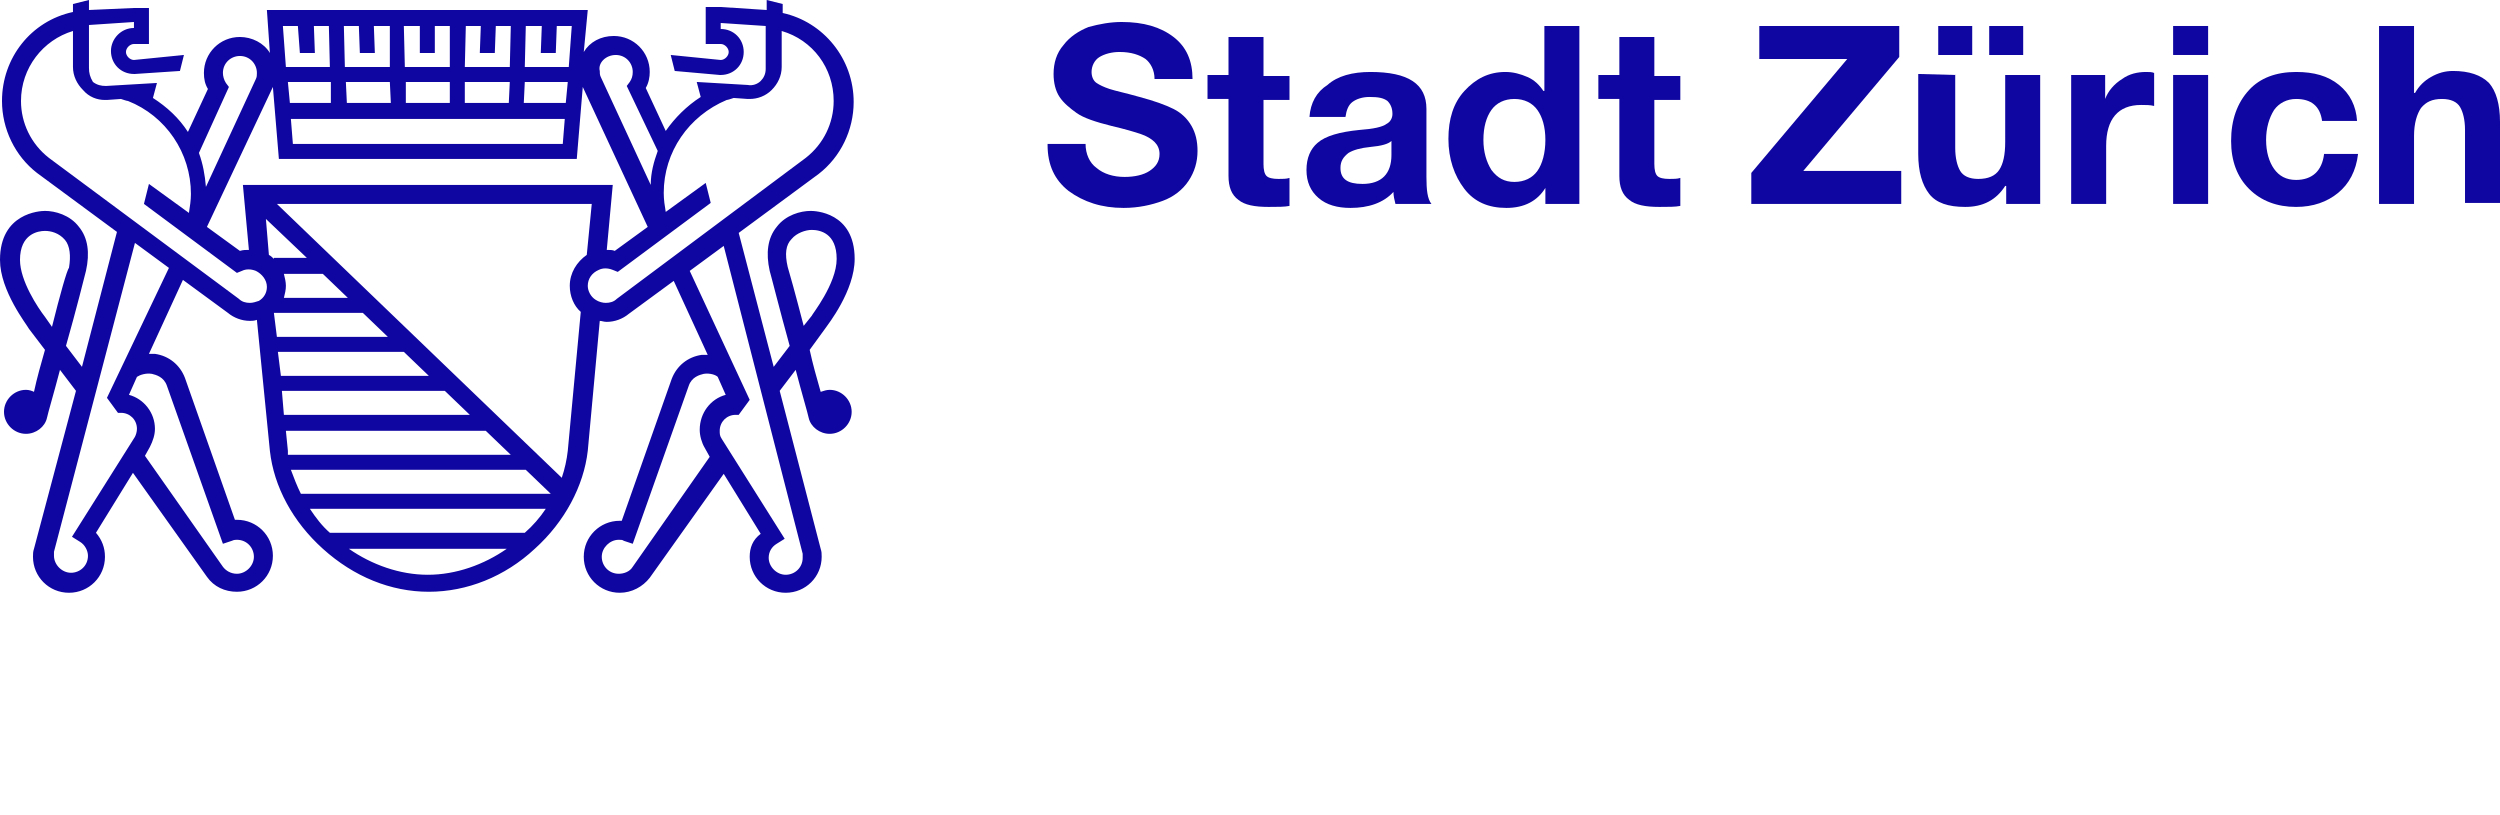
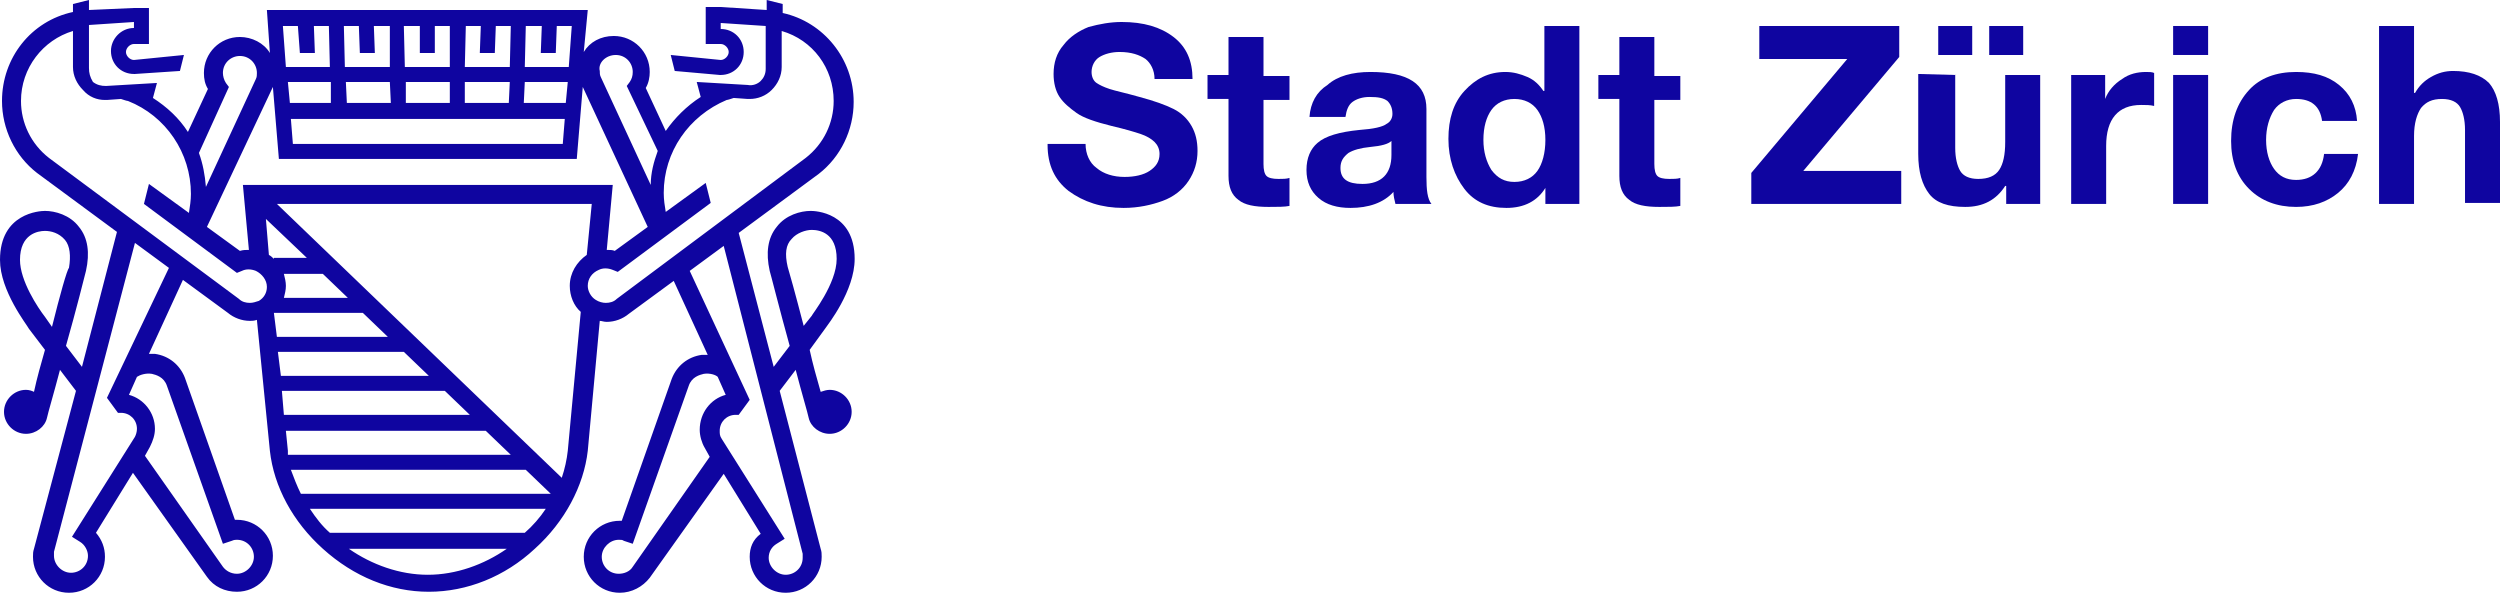
- <svg xmlns="http://www.w3.org/2000/svg" version="1.1" id="Ebene_1" x="0px" y="0px" width="250.1px" height="81.5px" viewBox="0 0 250.1 81.5" style="enable-background:new 0 0 250.1 81.5;" xml:space="preserve">
+ <svg xmlns="http://www.w3.org/2000/svg" version="1.1" id="Ebene_1" x="0px" y="0px" width="250.1px" height="59.4px" viewBox="0 0 250.1 59.4" style="enable-background:new 0 0 250.1 81.5;" xml:space="preserve">
  <style type="text/css">
	.st0{fill:none;}
	.st1{fill:#0F05A0;}
</style>
  <rect class="st0" width="250.1" height="81.5" />
  <g>
    <g id="Bildmarke">
      <path class="st1" d="M83,39c-0.3,0-0.6,0.1-0.9,0.2c-0.4-1.4-0.8-2.8-1.1-4.2l1.6-2.2c0.2-0.3,2.9-3.7,2.9-6.9    c0-4.7-4-4.8-4.4-4.8c-1,0-2.5,0.4-3.4,1.6c-0.9,1.1-1.1,2.6-0.7,4.4c0.1,0.3,1,3.9,2,7.5l-1.6,2.1l-3.5-13.4l8-5.9l0,0    c2.2-1.7,3.5-4.4,3.5-7.2c0-4.3-3-8-7.1-8.9V0.4L76.7,0v1l-4.6-0.3h-1.5v3.7h1.5c0.4,0,0.8,0.4,0.8,0.8S72.5,6,72.1,6l-5-0.5    l0.4,1.6L72,7.5l0,0h0.1c1.3,0,2.3-1,2.3-2.3s-1-2.3-2.3-2.3V2.3l4.5,0.3v4.3c0,0.5-0.2,0.9-0.5,1.2s-0.8,0.5-1.3,0.4l-5.1-0.3    l0.4,1.5l0,0c-1.4,0.9-2.6,2.1-3.5,3.4l-2-4.3C64.9,8.3,65,7.7,65,7.2c0-2-1.6-3.6-3.6-3.6c-1.3,0-2.4,0.6-3,1.6L58.8,1H26.7    L27,5.3c-0.6-1-1.8-1.6-3-1.6c-2,0-3.6,1.6-3.6,3.6c0,0.6,0.1,1.1,0.4,1.6l-2,4.3c-0.9-1.4-2.1-2.5-3.5-3.4l0,0l0.4-1.5l-5.1,0.3    c-0.5,0-0.9-0.1-1.3-0.4C9,7.7,8.9,7.3,8.9,6.8V2.5l4.5-0.3v0.6c-1.3,0-2.3,1.1-2.3,2.3c0,1.3,1,2.3,2.3,2.3h0.1L18,7.1l0.4-1.6    l-5,0.5c-0.4,0-0.8-0.4-0.8-0.8s0.4-0.8,0.8-0.8h1.5V0.8h-1.5L8.9,1V0L7.3,0.4v0.8c-4.2,0.9-7.1,4.6-7.1,8.9    c0,2.8,1.3,5.5,3.5,7.2l8,5.9L8.2,36.7l-1.6-2.1c1-3.5,1.9-7.1,2-7.5c0.4-1.8,0.2-3.3-0.7-4.4c-0.9-1.2-2.4-1.6-3.4-1.6    C4,21.1,0,21.3,0,26c0,3.1,2.7,6.5,2.9,6.9L4.5,35c-0.4,1.4-0.8,2.8-1.1,4.2C3.2,39.1,2.9,39,2.6,39c-1.2,0-2.2,1-2.2,2.2    s1,2.2,2.2,2.2c1,0,1.9-0.7,2.1-1.6l0,0C4.8,41.3,5.4,39.3,6,37l1.6,2.1L3.4,54.9l0,0c-0.1,0.3-0.1,0.5-0.1,0.8    c0,2,1.6,3.6,3.6,3.6s3.6-1.6,3.6-3.6c0-0.9-0.3-1.7-0.9-2.4l3.7-6l7.4,10.4c0.7,1,1.8,1.5,3,1.5c2,0,3.6-1.6,3.6-3.6    S25.7,52,23.7,52c-0.1,0-0.1,0-0.2,0l-5-14.2c-0.5-1.3-1.6-2.2-3-2.4c-0.2,0-0.4,0-0.6,0l3.4-7.4l4.5,3.3c0.6,0.5,1.4,0.8,2.2,0.8    c0.2,0,0.4,0,0.7-0.1L27,45.1c0.4,3.6,2.3,7.1,5.3,9.8c3.1,2.8,6.8,4.3,10.6,4.3l0,0c3.8,0,7.6-1.5,10.6-4.3    c3-2.7,4.9-6.3,5.3-9.8l1.2-13c0.2,0,0.4,0.1,0.7,0.1c0.8,0,1.6-0.3,2.2-0.8l4.5-3.3l3.4,7.4c-0.2,0-0.4,0-0.6,0    c-1.4,0.2-2.5,1.1-3,2.4l-5,14.2c-0.1,0-0.1,0-0.2,0c-2,0-3.6,1.6-3.6,3.6s1.6,3.6,3.6,3.6c1.2,0,2.3-0.6,3-1.5l7.4-10.4l3.7,6    C75.3,54,75,54.8,75,55.7c0,2,1.6,3.6,3.6,3.6s3.6-1.6,3.6-3.6c0-0.3,0-0.5-0.1-0.8L78,39.1l1.6-2.1c0.6,2.3,1.2,4.3,1.3,4.8l0,0    c0.2,0.9,1.1,1.6,2.1,1.6c1.2,0,2.2-1,2.2-2.2S84.2,39,83,39z M5.2,32.7l-0.7-1l0,0C3.8,30.8,2,28.1,2,26c0-2.6,1.8-2.9,2.5-2.9    c0.6,0,1.4,0.2,2,0.9c0.5,0.6,0.6,1.6,0.4,2.8C6.7,27,6,29.5,5.2,32.7z M61.6,5.5c1,0,1.7,0.8,1.7,1.7c0,0.4-0.1,0.7-0.3,1    l-0.3,0.4l3.1,6.5c-0.4,1.1-0.7,2.2-0.7,3.4l-5-10.8C60,7.5,60,7.3,60,7.1C59.8,6.3,60.6,5.5,61.6,5.5z M50.9,10.3h-4.4V8.2H51    L50.9,10.3z M45,10.3h-4.4V8.2H45V10.3z M39.1,10.3h-4.4l-0.1-2.1H39L39.1,10.3z M33.1,10.3H29l-0.2-2.1h4.3V10.3z M56.5,11.9    l-0.2,2.5h-27l-0.2-2.5H56.5z M56.6,10.3h-4.2l0.1-2.1h4.3L56.6,10.3z M54.2,2.6l-0.1,2.7h1.5l0.1-2.7h1.5l-0.3,4.1h-4.4l0.1-4.1    C52.7,2.6,54.2,2.6,54.2,2.6z M48.1,2.6L48,5.3h1.5l0.1-2.7h1.5L51,6.7h-4.5l0.1-4.1H48.1z M42,2.6v2.7h1.5V2.6H45v4.1h-4.5    l-0.1-4.1C40.5,2.6,42,2.6,42,2.6z M35.9,2.6L36,5.3h1.5l-0.1-2.7H39v4.1h-4.5l-0.1-4.1H35.9z M29.8,2.6L30,5.3h1.5l-0.1-2.7h1.5    L33,6.7h-4.4l-0.3-4.1C28.3,2.6,29.8,2.6,29.8,2.6z M27.3,8.7l0.6,7.2h29.8l0.6-7.2l6.5,14l-3.3,2.4C61.3,25,61,25,60.7,25    l0.6-6.5h-37l0.6,6.5c-0.3,0-0.6,0-0.9,0.1l-3.3-2.4L27.3,8.7z M28.4,27.4h3.9l2.5,2.4h-6.4c0.1-0.4,0.2-0.8,0.2-1.2    C28.6,28.2,28.5,27.8,28.4,27.4z M27.4,25.9c-0.1-0.1-0.3-0.3-0.5-0.4l-0.3-3.6l4.1,3.9h-3.3C27.4,25.8,27.4,25.9,27.4,25.9z     M22.9,8.7l-0.3-0.4c-0.2-0.3-0.3-0.7-0.3-1c0-1,0.8-1.7,1.7-1.7c1,0,1.7,0.8,1.7,1.7c0,0.2,0,0.4-0.1,0.6l-5,10.8    c-0.1-1.2-0.3-2.3-0.7-3.4L22.9,8.7z M15.2,37.4c0.4,0.1,1.2,0.3,1.5,1.2l5.6,15.8l0.9-0.3c0.2-0.1,0.4-0.1,0.5-0.1    c1,0,1.7,0.8,1.7,1.7s-0.8,1.7-1.7,1.7c-0.6,0-1.1-0.3-1.4-0.7l-7.8-11.1l0.5-0.9c0.3-0.6,0.5-1.2,0.5-1.8c0-1.6-1.1-3-2.6-3.4    l0.8-1.8C14,37.5,14.6,37.3,15.2,37.4z M10.7,39.8l1.1,1.5c0.1,0,0.2,0,0.3,0c0.9,0,1.6,0.7,1.6,1.6c0,0.3-0.1,0.6-0.2,0.8    l-6.3,10L8,54.2c0.5,0.3,0.8,0.9,0.8,1.4c0,1-0.8,1.7-1.7,1.7s-1.7-0.8-1.7-1.7c0-0.1,0-0.2,0-0.4l8.1-30.9l3.4,2.5L10.7,39.8z     M25,30.3c-0.4,0-0.8-0.1-1.1-0.4l-19-14.1c-1.8-1.4-2.8-3.5-2.8-5.7c0-3.3,2.2-6.1,5.2-7v3.6c0,0.9,0.4,1.7,1,2.3    c0.6,0.7,1.4,1,2.2,1c0.1,0,0.1,0,0.2,0l1.4-0.1c0.3,0.1,0.6,0.2,0.7,0.2c3.8,1.5,6.3,5.2,6.3,9.3c0,0.6-0.1,1.3-0.2,1.9l-4-2.9    l-0.5,2l9.3,6.9l0.5-0.2c0.4-0.2,0.9-0.2,1.4,0c0.6,0.3,1.1,0.9,1.1,1.6c0,0.6-0.3,1.1-0.8,1.4C25.6,30.2,25.3,30.3,25,30.3z     M27.4,31.3h8.9l2.5,2.4H27.7L27.4,31.3z M27.8,35.2h12.6l2.5,2.4H28.1L27.8,35.2z M28.2,39.1h16.3l2.5,2.4H28.4L28.2,39.1z     M28.8,45.1l-0.2-2h20l2.5,2.4H28.8C28.8,45.3,28.8,45.2,28.8,45.1z M29.1,47h23.5l2.5,2.4h-25C29.7,48.6,29.4,47.8,29.1,47z     M42.8,57.5c-2.8,0-5.6-1-7.9-2.6h15.8C48.4,56.5,45.6,57.5,42.8,57.5z M52.5,53.3H33c-0.8-0.7-1.4-1.5-2-2.4h23.6    C54,51.8,53.3,52.6,52.5,53.3z M56.8,45.1c-0.1,0.9-0.3,1.8-0.6,2.7L27.7,20.4h31.5l-0.5,5.1c-1,0.7-1.7,1.8-1.7,3.1    c0,1,0.4,2,1.1,2.6L56.8,45.1z M61.7,29.9L61.7,29.9c-0.3,0.3-0.7,0.4-1.1,0.4c-0.3,0-0.7-0.1-1-0.3c-0.5-0.3-0.8-0.9-0.8-1.4    c0-0.7,0.4-1.3,1.1-1.6c0.4-0.2,0.9-0.2,1.4,0l0.5,0.2l9.3-6.9l-0.5-2l-4,2.9c-0.1-0.6-0.2-1.2-0.2-1.9c0-4.1,2.5-7.7,6.3-9.3    c0.1,0,0.4-0.1,0.7-0.2l1.4,0.1c0.1,0,0.1,0,0.2,0c0.8,0,1.6-0.3,2.2-0.9c0.6-0.6,1-1.4,1-2.3V3.1c3.1,0.9,5.2,3.7,5.2,7    c0,2.2-1,4.3-2.8,5.7L61.7,29.9z M63.3,56.7c-0.3,0.5-0.9,0.7-1.4,0.7c-1,0-1.7-0.8-1.7-1.7S61,54,61.9,54c0.2,0,0.4,0,0.5,0.1    l0.9,0.3l5.6-15.8c0.3-0.9,1.1-1.1,1.5-1.2c0.6-0.1,1.2,0.1,1.4,0.3l0.8,1.8C71.1,39.9,70,41.3,70,43c0,0.6,0.2,1.3,0.5,1.8    l0.5,0.9L63.3,56.7z M80.3,55.4c0,0.1,0,0.2,0,0.4c0,1-0.8,1.7-1.7,1.7s-1.7-0.8-1.7-1.7c0-0.6,0.3-1.1,0.8-1.4l0.8-0.5l-6.3-10    C72,43.6,72,43.4,72,43.1c0-0.9,0.7-1.6,1.6-1.6c0.1,0,0.2,0,0.3,0L75,40l-6-12.9l3.4-2.5L80.3,55.4z M78.8,26.7    c-0.3-1.3-0.2-2.2,0.4-2.8c0.5-0.6,1.4-0.9,2-0.9c0.8,0,2.5,0.3,2.5,2.9c0,2.5-2.5,5.6-2.5,5.7l-0.8,1    C79.6,29.5,78.9,27,78.8,26.7z" />
    </g>
    <g id="Stadt_Zürich">
      <g>
        <g>
          <path class="st1" d="M112.2,2.2c2.2,0,3.9,0.5,5.2,1.5c1.3,1,1.9,2.4,1.9,4.2h-3.8c0-0.9-0.4-1.6-0.9-2      c-0.6-0.4-1.4-0.7-2.6-0.7c-0.8,0-1.5,0.2-2,0.5s-0.8,0.9-0.8,1.5c0,0.5,0.2,0.9,0.5,1.1c0.3,0.2,0.7,0.4,1.3,0.6      c0.6,0.2,1.6,0.4,3,0.8c1.5,0.4,2.6,0.8,3.4,1.2s1.4,1,1.8,1.7s0.6,1.5,0.6,2.5c0,1.1-0.3,2.1-0.9,3s-1.5,1.6-2.6,2      s-2.4,0.7-3.9,0.7c-2.2,0-4-0.6-5.5-1.7c-1.4-1.1-2.1-2.6-2.1-4.6v-0.1h3.8c0,1,0.4,1.9,1.1,2.4c0.7,0.6,1.7,0.9,2.8,0.9      c1,0,1.9-0.2,2.5-0.6s1-0.9,1-1.7c0-0.5-0.2-0.9-0.5-1.2s-0.8-0.6-1.4-0.8s-1.6-0.5-2.9-0.8c-1.6-0.4-2.8-0.8-3.5-1.3      s-1.3-1-1.7-1.6c-0.4-0.6-0.6-1.4-0.6-2.3c0-1.1,0.3-2.1,1-2.9c0.6-0.8,1.5-1.4,2.5-1.8C110,2.4,111.1,2.2,112.2,2.2z" />
          <path class="st1" d="M126.4,3.7v3.9h2.6V10h-2.6v6.4c0,0.6,0.1,1,0.3,1.2c0.2,0.2,0.6,0.3,1.2,0.3c0.4,0,0.8,0,1.1-0.1v2.8      c-0.5,0.1-1.2,0.1-2.1,0.1c-1.4,0-2.4-0.2-3-0.7c-0.7-0.5-1-1.3-1-2.4V9.9h-2.1V7.5h2.1V3.7H126.4z" />
          <path class="st1" d="M137.1,7.2c3.8,0,5.6,1.2,5.6,3.7v6.8c0,1.3,0.1,2.2,0.5,2.7h-3.6c-0.1-0.4-0.2-0.8-0.2-1.2      c-1,1.1-2.5,1.6-4.3,1.6c-1.3,0-2.4-0.3-3.2-1s-1.2-1.6-1.2-2.8s0.4-2.1,1.1-2.7c0.8-0.7,2.2-1.1,4.2-1.3      c1.4-0.1,2.3-0.3,2.7-0.6c0.4-0.2,0.6-0.6,0.6-1c0-0.6-0.2-1-0.5-1.3c-0.4-0.3-0.9-0.4-1.8-0.4c-0.7,0-1.3,0.2-1.7,0.5      s-0.6,0.8-0.7,1.5H131c0.1-1.4,0.7-2.5,1.8-3.2C133.8,7.6,135.3,7.2,137.1,7.2z M134.1,16.8c0,1.1,0.7,1.6,2.2,1.6      c1.9,0,2.9-1,2.9-2.9v-1.4c-0.3,0.3-1,0.5-2.1,0.6c-1,0.1-1.7,0.3-2.2,0.6C134.4,15.7,134.1,16.1,134.1,16.8z" />
          <path class="st1" d="M158,2.6v17.8h-3.4v-1.6l0,0c-0.8,1.3-2.1,2-3.9,2c-1.8,0-3.2-0.6-4.2-1.9s-1.6-3-1.6-5s0.5-3.6,1.6-4.8      s2.4-1.9,4.1-1.9c0.8,0,1.5,0.2,2.2,0.5s1.2,0.8,1.6,1.4h0.1V2.6H158z M148.4,14c0,1.2,0.3,2.2,0.8,3c0.6,0.8,1.3,1.2,2.3,1.2      s1.8-0.4,2.3-1.1s0.8-1.8,0.8-3.1s-0.3-2.3-0.8-3s-1.3-1.1-2.3-1.1s-1.8,0.4-2.3,1.1C148.7,11.7,148.4,12.7,148.4,14z" />
          <path class="st1" d="M165.5,3.7v3.9h2.6V10h-2.6v6.4c0,0.6,0.1,1,0.3,1.2s0.6,0.3,1.2,0.3c0.4,0,0.8,0,1.1-0.1v2.8      c-0.5,0.1-1.2,0.1-2.1,0.1c-1.4,0-2.4-0.2-3-0.7c-0.7-0.5-1-1.3-1-2.4V9.9h-2.1V7.5h2.1V3.7H165.5z" />
          <path class="st1" d="M190,2.6v3.1l-9.6,11.4h9.8v3.3h-15v-3.1l9.6-11.4H176V2.6H190z" />
          <path class="st1" d="M195.6,7.5v7.3c0,1,0.2,1.8,0.5,2.3s0.9,0.8,1.8,0.8c1,0,1.7-0.3,2.1-0.9c0.4-0.6,0.6-1.5,0.6-2.8V7.5h3.5      v12.9h-3.4v-1.8h-0.1c-0.9,1.4-2.2,2.1-4,2.1c-1.7,0-2.9-0.4-3.6-1.3c-0.7-0.9-1.1-2.2-1.1-4v-8L195.6,7.5L195.6,7.5z       M197.3,2.6v2.9h-3.4V2.6H197.3z M202.4,2.6v2.9H199V2.6H202.4z" />
          <path class="st1" d="M214.7,7.2c0.3,0,0.6,0,0.8,0.1v3.3c-0.4-0.1-0.8-0.1-1.3-0.1c-2.3,0-3.5,1.4-3.5,4.1v5.8h-3.5V7.5h3.4v2.4      l0,0c0.3-0.8,0.9-1.5,1.7-2C213,7.4,213.8,7.2,214.7,7.2z" />
          <path class="st1" d="M220.9,2.6v2.9h-3.5V2.6H220.9z M220.9,7.5v12.9h-3.5V7.5H220.9z" />
          <path class="st1" d="M229.7,7.2c1.8,0,3.2,0.4,4.3,1.3s1.7,2.1,1.8,3.6h-3.5c-0.2-1.5-1.1-2.2-2.6-2.2c-0.9,0-1.7,0.4-2.2,1.1      c-0.5,0.8-0.8,1.8-0.8,3s0.3,2.2,0.8,2.9s1.2,1.1,2.2,1.1c1.6,0,2.6-0.9,2.8-2.6h3.4c-0.2,1.7-0.9,3-2,3.9s-2.5,1.4-4.2,1.4      c-1.9,0-3.5-0.6-4.7-1.8c-1.2-1.2-1.8-2.8-1.8-4.8c0-2.1,0.6-3.8,1.8-5.1C226.1,7.8,227.7,7.2,229.7,7.2z" />
          <path class="st1" d="M241.5,2.6v6.7h0.1c0.4-0.7,0.9-1.2,1.6-1.6c0.7-0.4,1.4-0.6,2.2-0.6c1.6,0,2.8,0.4,3.6,1.2      c0.7,0.8,1.1,2.1,1.1,3.9v8.1h-3.5V13c0-1-0.2-1.8-0.5-2.3s-0.9-0.8-1.8-0.8c-1,0-1.6,0.3-2.1,0.9c-0.4,0.6-0.7,1.5-0.7,2.8v6.8      H238V2.6C237.9,2.6,241.5,2.6,241.5,2.6z" />
        </g>
      </g>
    </g>
  </g>
</svg>
